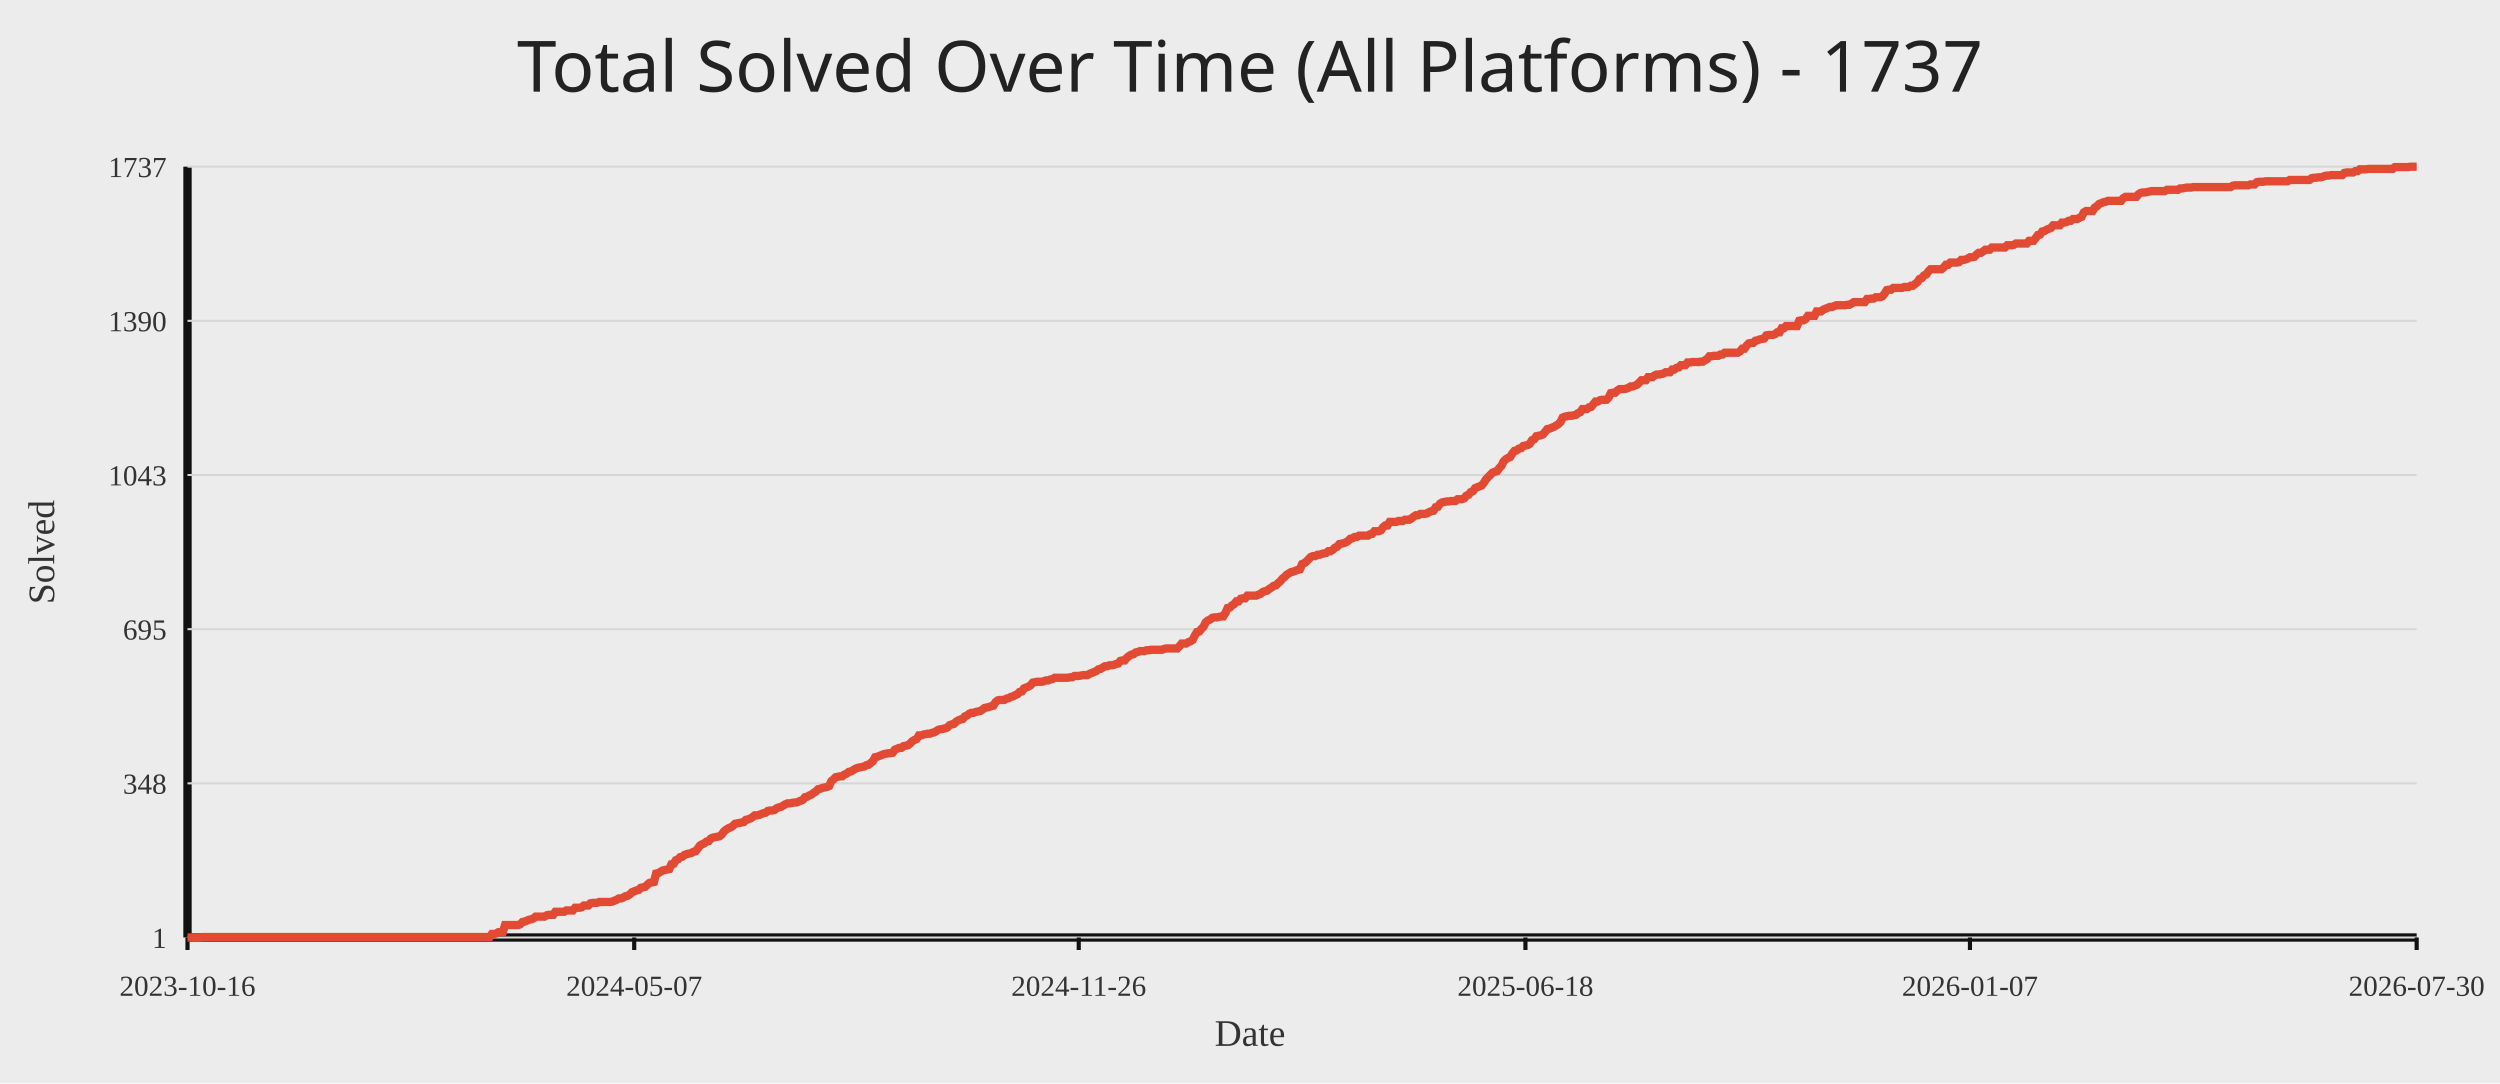
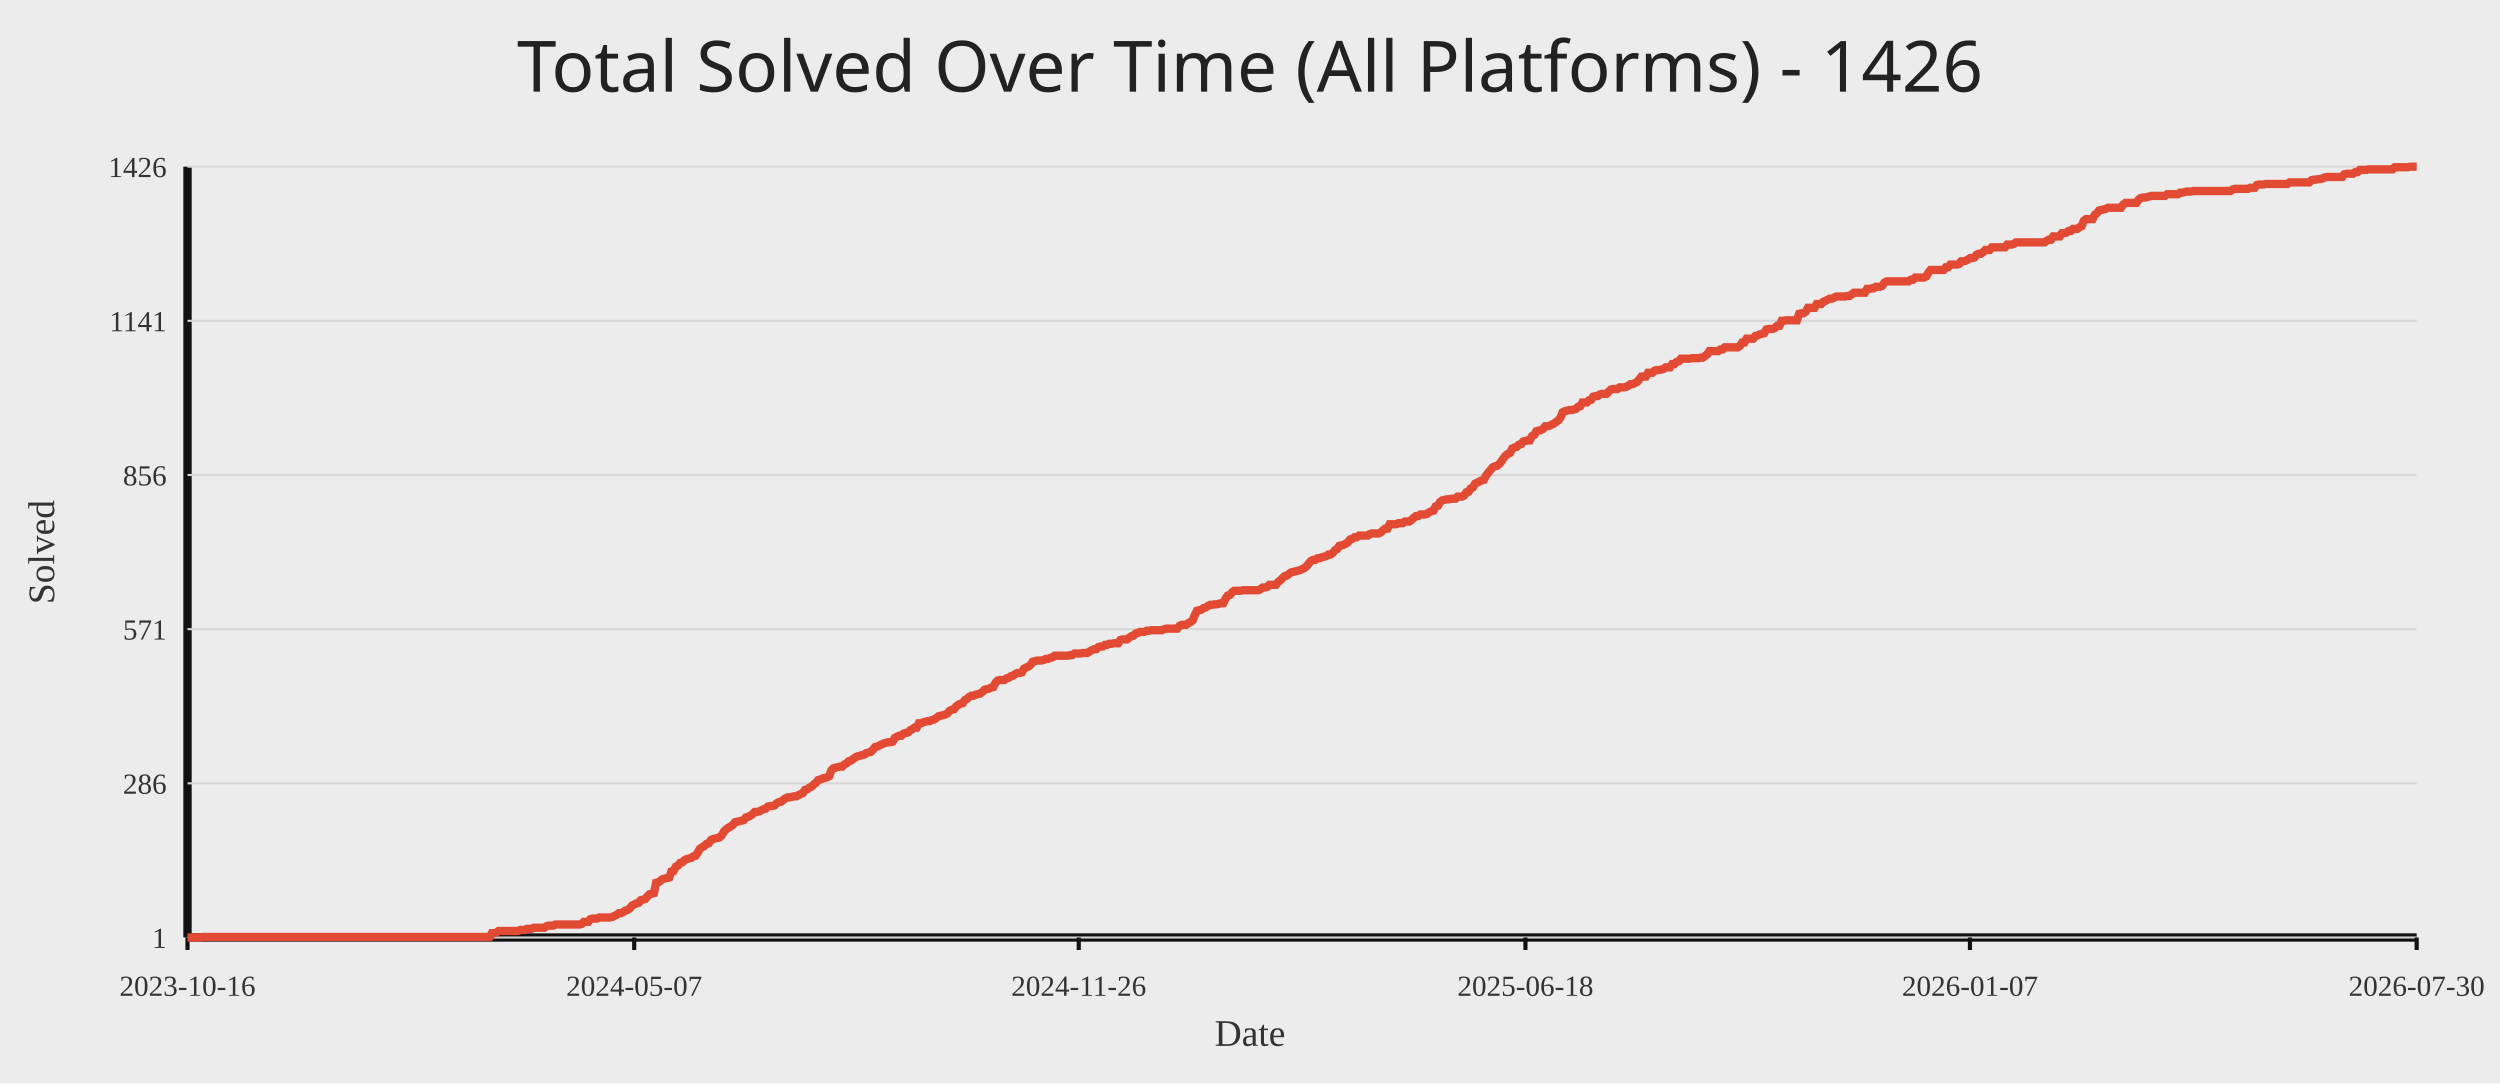
<svg xmlns="http://www.w3.org/2000/svg" width="1200" height="520">
  <rect width="100%" height="100%" fill="#ececec" />
-   <text x="50%" y="44" text-anchor="middle" fill="#222" font-size="34" font-family="Comic Sans MS, Segoe UI">Total Solved Over Time (All Platforms) - 1737</text>
+   <text x="50%" y="44" text-anchor="middle" fill="#222" font-size="34" font-family="Comic Sans MS, Segoe UI">Total Solved Over Time (All Platforms) - 1426</text>
  <line x1="90" y1="450" x2="1160" y2="450" stroke="#111" stroke-width="4" />
  <line x1="90" y1="80" x2="90" y2="450" stroke="#111" stroke-width="4" />
  <line x1="90" y1="450.00" x2="1160" y2="450.00" stroke="#d7d7d7" stroke-width="1" />
  <text x="80" y="455.00" text-anchor="end" fill="#333" font-size="14">1</text>
  <line x1="90" y1="376.00" x2="1160" y2="376.00" stroke="#d7d7d7" stroke-width="1" />
-   <text x="80" y="381.00" text-anchor="end" fill="#333" font-size="14">348</text>
+   <text x="80" y="381.00" text-anchor="end" fill="#333" font-size="14">286</text>
  <line x1="90" y1="302.00" x2="1160" y2="302.00" stroke="#d7d7d7" stroke-width="1" />
-   <text x="80" y="307.00" text-anchor="end" fill="#333" font-size="14">695</text>
+   <text x="80" y="307.00" text-anchor="end" fill="#333" font-size="14">571</text>
  <line x1="90" y1="228.00" x2="1160" y2="228.00" stroke="#d7d7d7" stroke-width="1" />
-   <text x="80" y="233.00" text-anchor="end" fill="#333" font-size="14">1043</text>
+   <text x="80" y="233.00" text-anchor="end" fill="#333" font-size="14">856</text>
  <line x1="90" y1="154.00" x2="1160" y2="154.00" stroke="#d7d7d7" stroke-width="1" />
-   <text x="80" y="159.00" text-anchor="end" fill="#333" font-size="14">1390</text>
+   <text x="80" y="159.00" text-anchor="end" fill="#333" font-size="14">1141</text>
  <line x1="90" y1="80.00" x2="1160" y2="80.00" stroke="#d7d7d7" stroke-width="1" />
-   <text x="80" y="85.00" text-anchor="end" fill="#333" font-size="14">1737</text>
+   <text x="80" y="85.00" text-anchor="end" fill="#333" font-size="14">1426</text>
  <line x1="90.00" y1="450" x2="90.00" y2="456" stroke="#111" stroke-width="2" />
  <text x="90.00" y="478" text-anchor="middle" fill="#333" font-size="14">2023-10-16</text>
  <line x1="304.42" y1="450" x2="304.42" y2="456" stroke="#111" stroke-width="2" />
  <text x="304.42" y="478" text-anchor="middle" fill="#333" font-size="14">2024-05-07</text>
  <line x1="517.79" y1="450" x2="517.79" y2="456" stroke="#111" stroke-width="2" />
  <text x="517.79" y="478" text-anchor="middle" fill="#333" font-size="14">2024-11-26</text>
  <line x1="732.21" y1="450" x2="732.21" y2="456" stroke="#111" stroke-width="2" />
  <text x="732.21" y="478" text-anchor="middle" fill="#333" font-size="14">2025-06-18</text>
  <line x1="945.58" y1="450" x2="945.58" y2="456" stroke="#111" stroke-width="2" />
  <text x="945.58" y="478" text-anchor="middle" fill="#333" font-size="14">2026-01-07</text>
  <line x1="1160.00" y1="450" x2="1160.00" y2="456" stroke="#111" stroke-width="2" />
  <text x="1160.00" y="478" text-anchor="middle" fill="#333" font-size="14">2026-07-30</text>
-   <polyline fill="none" stroke="#e24a33" stroke-width="4" points="90.00,450.00 91.05,450.00 92.10,450.00 93.15,450.00 94.20,450.00 95.26,450.00 96.31,450.00 97.36,449.79 98.41,449.79 99.46,449.79 100.51,449.79 101.56,449.79 102.61,449.79 103.66,449.79 104.72,449.79 105.77,449.79 106.82,449.79 107.87,449.79 108.92,449.79 109.97,449.79 111.02,449.79 112.07,449.79 113.12,449.79 114.17,449.79 115.23,449.79 116.28,449.79 117.33,449.79 118.38,449.79 119.43,449.79 120.48,449.79 121.53,449.79 122.58,449.79 123.63,449.79 124.69,449.79 125.74,449.79 126.79,449.79 127.84,449.79 128.89,449.79 129.94,449.79 130.99,449.79 132.04,449.79 133.09,449.79 134.15,449.79 135.20,449.79 136.25,449.79 137.30,449.79 138.35,449.79 139.40,449.79 140.45,449.79 141.50,449.79 142.55,449.79 143.61,449.79 144.66,449.79 145.71,449.79 146.76,449.79 147.81,449.79 148.86,449.79 149.91,449.79 150.96,449.79 152.01,449.79 153.06,449.79 154.12,449.79 155.17,449.79 156.22,449.79 157.27,449.79 158.32,449.79 159.37,449.79 160.42,449.79 161.47,449.79 162.52,449.79 163.58,449.79 164.63,449.79 165.68,449.79 166.73,449.79 167.78,449.79 168.83,449.79 169.88,449.79 170.93,449.79 171.98,449.79 173.04,449.79 174.09,449.79 175.14,449.79 176.19,449.79 177.24,449.79 178.29,449.79 179.34,449.79 180.39,449.79 181.44,449.79 182.50,449.79 183.55,449.79 184.60,449.79 185.65,449.79 186.70,449.79 187.75,449.79 188.80,449.79 189.85,449.79 190.90,449.79 191.95,449.79 193.01,449.79 194.06,449.79 195.11,449.79 196.16,449.79 197.21,449.79 198.26,449.79 199.31,449.79 200.36,449.79 201.41,449.79 202.47,449.79 203.52,449.79 204.57,449.79 205.62,449.79 206.67,449.79 207.72,449.79 208.77,449.79 209.82,449.79 210.87,449.79 211.93,449.79 212.98,449.79 214.03,449.79 215.08,449.79 216.13,449.79 217.18,449.79 218.23,449.79 219.28,449.79 220.33,449.79 221.39,449.79 222.44,449.79 223.49,449.79 224.54,449.79 225.59,449.79 226.64,449.79 227.69,449.79 228.74,449.79 229.79,449.79 230.84,449.79 231.90,449.79 232.95,449.79 234.00,449.79 235.05,449.79 236.10,448.29 237.15,448.29 238.20,448.08 239.25,447.44 240.30,447.44 241.36,447.44 242.41,444.03 243.46,444.03 244.51,444.03 245.56,444.03 246.61,444.03 247.66,444.03 248.71,444.03 249.76,443.61 250.82,442.54 251.87,442.33 252.92,441.90 253.97,441.47 255.02,441.26 256.07,440.84 257.12,439.98 258.17,439.98 259.22,439.98 260.28,439.98 261.33,439.98 262.38,439.34 263.43,439.13 264.48,439.13 265.53,439.13 266.58,437.64 267.63,437.64 268.68,437.64 269.73,437.64 270.79,437.64 271.84,437.00 272.89,437.00 273.94,437.00 274.99,437.00 276.04,435.72 277.09,435.72 278.14,435.72 279.19,435.51 280.25,434.65 281.30,434.65 282.35,434.65 283.40,433.59 284.45,433.38 285.50,433.38 286.55,433.38 287.60,432.95 288.65,432.95 289.71,432.95 290.76,432.95 291.81,432.95 292.86,432.95 293.91,432.74 294.96,432.31 296.01,431.88 297.06,431.24 298.11,431.24 299.17,430.82 300.22,430.18 301.27,429.97 302.32,429.33 303.37,428.26 304.42,427.83 305.47,427.41 306.52,427.19 307.57,426.13 308.62,425.92 309.68,425.70 310.73,424.64 311.78,423.78 312.83,423.57 313.88,423.36 314.93,419.31 315.98,419.10 317.03,418.46 318.08,417.82 319.14,417.60 320.19,417.39 321.24,417.18 322.29,414.83 323.34,414.62 324.39,412.91 325.44,412.49 326.49,411.42 327.54,411.21 328.60,410.36 329.65,409.93 330.70,409.72 331.75,409.50 332.80,408.87 333.85,408.65 334.90,407.37 335.95,405.88 337.00,405.24 338.06,404.82 339.11,403.96 340.16,403.75 341.21,402.47 342.26,402.04 343.31,401.83 344.36,401.62 345.41,401.41 346.46,400.55 347.51,399.06 348.57,398.21 349.62,397.57 350.67,397.14 351.72,396.50 352.77,395.44 353.82,395.22 354.87,395.01 355.92,394.80 356.97,394.59 358.03,393.52 359.08,393.31 360.13,392.88 361.18,392.24 362.23,391.39 363.28,391.39 364.33,391.18 365.38,390.75 366.43,390.32 367.49,390.11 368.54,389.26 369.59,389.04 370.64,389.04 371.69,388.83 372.74,387.98 373.79,387.55 374.84,387.34 375.89,386.70 376.94,386.06 378.00,385.63 379.05,385.63 380.10,385.42 381.15,385.21 382.20,385.21 383.25,384.78 384.30,384.35 385.35,383.93 386.40,382.65 387.46,382.44 388.51,381.80 389.56,381.37 390.61,380.52 391.66,379.88 392.71,378.81 393.76,378.60 394.81,378.17 395.86,377.96 396.92,377.75 397.97,377.32 399.02,374.98 400.07,374.12 401.12,373.06 402.17,372.85 403.22,372.63 404.27,372.63 405.32,371.78 406.38,371.35 407.43,370.50 408.48,370.29 409.53,369.65 410.58,369.01 411.63,368.58 412.68,368.37 413.73,368.16 414.78,367.94 415.83,367.30 416.89,367.09 417.94,366.24 418.99,365.39 420.04,363.47 421.09,363.25 422.14,362.83 423.19,362.40 424.24,361.98 425.29,361.76 426.35,361.55 427.40,361.55 428.45,361.34 429.50,359.84 430.55,359.42 431.60,358.99 432.65,358.99 433.70,358.14 434.75,357.93 435.81,357.71 436.86,356.86 437.91,355.79 438.96,355.16 440.01,354.73 441.06,353.02 442.11,353.02 443.16,352.60 444.21,352.38 445.27,352.17 446.32,352.17 447.37,351.75 448.42,351.53 449.47,350.89 450.52,350.25 451.57,350.04 452.62,349.83 453.67,349.61 454.72,349.19 455.78,348.12 456.83,347.70 457.88,347.48 458.93,346.42 459.98,345.78 461.03,345.35 462.08,345.14 463.13,343.86 464.18,343.43 465.24,342.58 466.29,342.15 467.34,342.15 468.39,341.73 469.44,341.51 470.49,341.30 471.54,340.66 472.59,339.81 473.64,339.60 474.70,339.38 475.75,338.96 476.80,338.74 477.85,337.04 478.90,336.19 479.95,335.97 481.00,335.97 482.05,335.97 483.10,335.33 484.16,335.12 485.21,334.48 486.26,334.27 487.31,333.63 488.36,333.20 489.41,332.14 490.46,331.92 491.51,330.43 492.56,330.01 493.61,329.58 494.67,328.94 495.72,327.66 496.77,327.45 497.82,327.24 498.87,327.24 499.92,327.24 500.97,327.02 502.02,326.60 503.07,326.60 504.13,326.17 505.18,325.96 506.23,325.32 507.28,325.32 508.33,325.32 509.38,325.32 510.43,325.32 511.48,325.32 512.53,325.32 513.59,325.10 514.64,325.10 515.69,324.46 516.74,324.46 517.79,324.46 518.84,324.25 519.89,324.04 520.94,324.04 521.99,324.04 523.05,323.40 524.10,322.97 525.15,322.55 526.20,322.12 527.25,321.27 528.30,321.05 529.35,320.41 530.40,319.78 531.45,319.78 532.50,319.35 533.56,319.35 534.61,319.14 535.66,318.71 536.71,318.50 537.76,317.22 538.81,317.00 539.86,317.00 540.91,315.73 541.96,314.87 543.02,314.23 544.07,314.02 545.12,313.17 546.17,312.96 547.22,312.53 548.27,312.53 549.32,312.53 550.37,312.10 551.42,312.10 552.48,311.89 553.53,311.89 554.58,311.89 555.63,311.89 556.68,311.89 557.73,311.89 558.78,311.46 559.83,311.25 560.88,311.25 561.94,311.25 562.99,311.25 564.04,311.25 565.09,311.25 566.14,310.18 567.19,308.91 568.24,308.91 569.29,308.91 570.34,308.27 571.39,307.84 572.45,307.20 573.50,305.07 574.55,303.36 575.60,303.15 576.65,301.87 577.70,300.81 578.75,298.68 579.80,297.82 580.85,297.40 581.91,296.54 582.96,296.33 584.01,296.33 585.06,296.12 586.11,295.90 587.16,295.90 588.21,294.20 589.26,291.85 590.31,291.64 591.37,290.58 592.42,289.94 593.47,288.66 594.52,288.66 595.57,287.38 596.62,287.17 597.67,287.17 598.72,285.89 599.77,285.89 600.83,285.89 601.88,285.89 602.93,285.89 603.98,285.46 605.03,285.03 606.08,284.18 607.13,283.76 608.18,283.54 609.23,282.69 610.28,282.05 611.34,281.20 612.39,280.99 613.44,279.92 614.49,279.07 615.54,277.79 616.59,276.94 617.64,275.87 618.69,275.23 619.74,274.59 620.80,274.38 621.85,273.95 622.90,273.53 623.95,273.31 625.00,270.75 626.05,270.33 627.10,269.48 628.15,268.41 629.20,267.34 630.26,266.92 631.31,266.92 632.36,266.28 633.41,266.28 634.46,265.85 635.51,265.64 636.56,265.43 637.61,264.57 638.66,264.57 639.72,263.93 640.77,262.87 641.82,262.44 642.87,261.16 643.92,260.95 644.97,260.74 646.02,260.31 647.07,259.67 648.12,258.61 649.17,258.39 650.23,257.75 651.28,257.75 652.33,257.11 653.38,257.11 654.43,257.11 655.48,257.11 656.53,257.11 657.58,256.47 658.63,256.26 659.69,254.98 660.74,254.98 661.79,254.98 662.84,254.56 663.89,253.06 664.94,252.21 665.99,252.21 667.04,250.51 668.09,250.51 669.15,250.51 670.20,250.51 671.25,250.08 672.30,250.08 673.35,250.08 674.40,249.44 675.45,249.44 676.50,249.44 677.55,248.80 678.61,247.95 679.66,247.31 680.71,247.31 681.76,246.67 682.81,246.67 683.86,246.67 684.91,246.46 685.96,245.82 687.01,245.39 688.06,245.18 689.12,243.47 690.17,243.26 691.22,241.77 692.27,241.13 693.32,240.92 694.37,240.70 695.42,240.70 696.47,240.49 697.52,240.49 698.58,240.49 699.63,239.64 700.68,239.64 701.73,239.64 702.78,239.21 703.83,237.93 704.88,237.51 705.93,236.23 706.98,235.80 708.04,234.31 709.09,233.88 710.14,233.46 711.19,233.03 712.24,231.75 713.29,230.05 714.34,228.98 715.39,227.91 716.44,226.85 717.50,226.42 718.55,226.21 719.60,224.72 720.65,223.65 721.70,221.52 722.75,220.46 723.80,219.82 724.85,219.39 725.90,217.68 726.95,216.41 728.01,216.19 729.06,215.34 730.11,215.13 731.16,214.06 732.21,213.85 733.26,213.63 734.31,213.00 735.36,211.29 736.41,210.86 737.47,209.37 738.52,209.16 739.57,208.95 740.62,208.52 741.67,207.24 742.72,205.96 743.77,205.75 744.82,205.32 745.87,204.90 746.93,204.26 747.98,203.62 749.03,202.55 750.08,200.42 751.13,199.99 752.18,199.78 753.23,199.57 754.28,199.57 755.33,199.35 756.39,199.14 757.44,198.29 758.49,197.86 759.54,196.37 760.59,196.37 761.64,196.37 762.69,195.52 763.74,195.31 764.79,194.03 765.84,192.75 766.90,192.75 767.95,192.11 769.00,191.90 770.05,191.90 771.10,191.90 772.15,190.83 773.20,188.70 774.25,188.49 775.30,188.49 776.36,187.42 777.41,186.78 778.46,186.78 779.51,186.78 780.56,186.57 781.61,186.14 782.66,185.50 783.71,185.50 784.76,185.07 785.82,184.65 786.87,183.58 787.92,182.52 788.97,182.52 790.02,182.52 791.07,181.03 792.12,181.03 793.17,181.03 794.22,180.17 795.28,179.75 796.33,179.75 797.38,179.53 798.43,179.32 799.48,178.68 800.53,178.68 801.58,178.68 802.63,177.40 803.68,177.40 804.73,176.55 805.79,176.34 806.84,175.27 807.89,175.27 808.94,175.27 809.99,173.99 811.04,173.99 812.09,173.78 813.14,173.78 814.19,173.78 815.25,173.78 816.30,173.57 817.35,173.57 818.40,172.93 819.45,172.29 820.50,171.01 821.55,171.01 822.60,170.79 823.65,170.79 824.71,170.79 825.76,170.16 826.81,170.16 827.86,169.30 828.91,169.30 829.96,169.30 831.01,169.30 832.06,169.30 833.11,169.30 834.17,169.30 835.22,168.66 836.27,167.38 837.32,167.38 838.37,165.89 839.42,164.83 840.47,164.61 841.52,164.61 842.57,163.55 843.62,163.34 844.68,162.91 845.73,162.70 846.78,162.48 847.83,160.99 848.88,160.78 849.93,160.78 850.98,160.78 852.03,160.35 853.08,159.50 854.14,159.50 855.19,157.58 856.24,157.58 857.29,156.51 858.34,156.51 859.39,156.51 860.44,156.51 861.49,156.51 862.54,156.51 863.60,153.96 864.65,153.74 865.70,153.74 866.75,153.10 867.80,151.61 868.85,151.61 869.90,151.61 870.95,151.61 872.00,149.48 873.06,149.48 874.11,149.48 875.16,148.63 876.21,148.20 877.26,147.78 878.31,147.35 879.36,147.35 880.41,146.92 881.46,146.50 882.51,146.50 883.57,146.50 884.62,146.50 885.67,146.50 886.72,146.28 887.77,146.28 888.82,145.65 889.87,145.01 890.92,145.01 891.97,145.01 893.03,145.01 894.08,145.01 895.13,145.01 896.18,143.51 897.23,143.51 898.28,143.30 899.33,143.30 900.38,142.66 901.43,142.66 902.49,142.66 903.54,142.24 904.59,140.96 905.64,139.25 906.69,139.04 907.74,139.04 908.79,138.19 909.84,138.19 910.89,138.19 911.94,138.19 913.00,138.19 914.05,137.76 915.10,137.76 916.15,137.76 917.20,137.12 918.25,137.12 919.30,136.27 920.35,135.41 921.40,133.92 922.46,133.50 923.51,132.22 924.56,131.79 925.61,130.30 926.66,129.23 927.71,129.23 928.76,129.23 929.81,129.23 930.86,129.23 931.92,129.23 932.97,128.38 934.02,127.10 935.07,127.10 936.12,126.04 937.17,126.04 938.22,126.04 939.27,126.04 940.32,125.82 941.38,124.76 942.43,124.76 943.48,124.54 944.53,124.12 945.58,123.48 946.63,123.48 947.68,123.27 948.73,122.20 949.78,121.35 950.83,121.35 951.89,120.71 952.94,119.86 953.99,119.86 955.04,119.86 956.09,118.79 957.14,118.79 958.19,118.79 959.24,118.79 960.29,118.79 961.35,118.79 962.40,118.79 963.45,117.72 964.50,117.72 965.55,117.72 966.60,117.51 967.65,116.87 968.70,116.87 969.75,116.87 970.81,116.87 971.86,116.87 972.91,116.87 973.96,115.59 975.01,115.59 976.06,115.59 977.11,114.31 978.16,112.82 979.21,112.61 980.27,111.12 981.32,110.90 982.37,110.26 983.42,109.84 984.47,109.41 985.52,108.13 986.57,108.13 987.62,108.13 988.67,108.13 989.72,106.85 990.78,106.85 991.83,106.64 992.88,106.00 993.93,106.00 994.98,105.15 996.03,105.15 997.08,105.15 998.13,104.51 999.18,104.08 1000.24,101.95 1001.29,101.31 1002.34,101.31 1003.39,101.31 1004.44,101.31 1005.49,99.61 1006.54,98.97 1007.59,97.90 1008.64,97.48 1009.70,97.05 1010.75,96.84 1011.80,96.41 1012.85,96.41 1013.90,96.41 1014.95,96.41 1016.00,96.41 1017.05,96.41 1018.10,96.41 1019.16,95.13 1020.21,94.49 1021.26,94.49 1022.31,94.49 1023.36,94.49 1024.41,94.49 1025.46,94.49 1026.51,93.21 1027.56,92.57 1028.61,92.36 1029.67,92.36 1030.72,92.15 1031.77,91.94 1032.82,91.72 1033.87,91.72 1034.92,91.72 1035.97,91.72 1037.02,91.72 1038.07,91.72 1039.13,91.72 1040.18,91.08 1041.23,91.08 1042.28,91.08 1043.33,91.08 1044.38,91.08 1045.43,91.08 1046.48,90.44 1047.53,90.44 1048.59,90.23 1049.64,90.02 1050.69,90.02 1051.74,90.02 1052.79,89.80 1053.84,89.80 1054.89,89.80 1055.94,89.80 1056.99,89.80 1058.05,89.80 1059.10,89.80 1060.15,89.80 1061.20,89.80 1062.25,89.80 1063.30,89.80 1064.35,89.80 1065.40,89.80 1066.45,89.80 1067.50,89.80 1068.56,89.80 1069.61,89.80 1070.66,89.80 1071.71,89.16 1072.76,88.95 1073.81,88.95 1074.86,88.95 1075.91,88.95 1076.96,88.95 1078.02,88.95 1079.07,88.95 1080.12,88.53 1081.17,88.53 1082.22,88.53 1083.27,87.46 1084.32,87.25 1085.37,87.25 1086.42,87.25 1087.48,87.03 1088.53,87.03 1089.58,87.03 1090.63,87.03 1091.68,87.03 1092.73,87.03 1093.78,87.03 1094.83,87.03 1095.88,87.03 1096.94,87.03 1097.99,87.03 1099.04,86.39 1100.09,86.39 1101.14,86.39 1102.19,86.39 1103.24,86.39 1104.29,86.39 1105.34,86.39 1106.39,86.39 1107.45,86.39 1108.50,86.39 1109.55,85.54 1110.60,85.33 1111.65,85.33 1112.70,85.12 1113.75,85.12 1114.80,84.90 1115.85,84.48 1116.91,84.26 1117.96,84.26 1119.01,84.05 1120.06,84.05 1121.11,84.05 1122.16,84.05 1123.21,84.05 1124.26,84.05 1125.31,82.98 1126.37,82.77 1127.42,82.77 1128.47,82.77 1129.52,82.77 1130.57,82.13 1131.62,82.13 1132.67,81.28 1133.72,81.28 1134.77,81.28 1135.83,81.28 1136.88,81.07 1137.93,81.07 1138.98,81.07 1140.03,81.07 1141.08,81.07 1142.13,81.07 1143.18,81.07 1144.23,81.07 1145.28,81.07 1146.34,81.07 1147.39,81.07 1148.44,81.07 1149.49,80.21 1150.54,80.21 1151.59,80.21 1152.64,80.21 1153.69,80.21 1154.74,80.21 1155.80,80.21 1156.85,80.00 1157.90,80.00 1158.95,80.00 1160.00,80.00" />
+   <polyline fill="none" stroke="#e24a33" stroke-width="4" points="90.00,450.00 91.05,450.00 92.10,450.00 93.15,450.00 94.20,450.00 95.26,450.00 96.31,450.00 97.36,449.74 98.41,449.74 99.46,449.74 100.51,449.74 101.56,449.74 102.61,449.74 103.66,449.74 104.72,449.74 105.77,449.74 106.82,449.74 107.87,449.74 108.92,449.74 109.97,449.74 111.02,449.74 112.07,449.74 113.12,449.74 114.17,449.74 115.23,449.74 116.28,449.74 117.33,449.74 118.38,449.74 119.43,449.74 120.48,449.74 121.53,449.74 122.58,449.74 123.63,449.74 124.69,449.74 125.74,449.74 126.79,449.74 127.84,449.74 128.89,449.74 129.94,449.74 130.99,449.74 132.04,449.74 133.09,449.74 134.15,449.74 135.20,449.74 136.25,449.74 137.30,449.74 138.35,449.74 139.40,449.74 140.45,449.74 141.50,449.74 142.55,449.74 143.61,449.74 144.66,449.74 145.71,449.74 146.76,449.74 147.81,449.74 148.86,449.74 149.91,449.74 150.96,449.74 152.01,449.74 153.06,449.74 154.12,449.74 155.17,449.74 156.22,449.74 157.27,449.74 158.32,449.74 159.37,449.74 160.42,449.74 161.47,449.74 162.52,449.74 163.58,449.74 164.63,449.74 165.68,449.74 166.73,449.74 167.78,449.74 168.83,449.74 169.88,449.74 170.93,449.74 171.98,449.74 173.04,449.74 174.09,449.74 175.14,449.74 176.19,449.74 177.24,449.74 178.29,449.74 179.34,449.74 180.39,449.74 181.44,449.74 182.50,449.74 183.55,449.74 184.60,449.74 185.65,449.74 186.70,449.74 187.75,449.74 188.80,449.74 189.85,449.74 190.90,449.74 191.95,449.74 193.01,449.74 194.06,449.74 195.11,449.74 196.16,449.74 197.21,449.74 198.26,449.74 199.31,449.74 200.36,449.74 201.41,449.74 202.47,449.74 203.52,449.74 204.57,449.74 205.62,449.74 206.67,449.74 207.72,449.74 208.77,449.74 209.82,449.74 210.87,449.74 211.93,449.74 212.98,449.74 214.03,449.74 215.08,449.74 216.13,449.74 217.18,449.74 218.23,449.74 219.28,449.74 220.33,449.74 221.39,449.74 222.44,449.74 223.49,449.74 224.54,449.74 225.59,449.74 226.64,449.74 227.69,449.74 228.74,449.74 229.79,449.74 230.84,449.74 231.90,449.74 232.95,449.74 234.00,449.74 235.05,449.74 236.10,447.92 237.15,447.92 238.20,447.66 239.25,446.88 240.30,446.88 241.36,446.88 242.41,446.88 243.46,446.88 244.51,446.88 245.56,446.88 246.61,446.88 247.66,446.88 248.71,446.88 249.76,446.36 250.82,446.36 251.87,446.36 252.92,445.85 253.97,445.85 255.02,445.85 256.07,445.33 257.12,445.33 258.17,445.33 259.22,445.33 260.28,445.33 261.33,445.33 262.38,444.55 263.43,444.29 264.48,444.29 265.53,444.29 266.58,443.77 267.63,443.77 268.68,443.77 269.73,443.77 270.79,443.77 271.84,443.77 272.89,443.77 273.94,443.77 274.99,443.77 276.04,443.77 277.09,443.77 278.14,443.77 279.19,443.51 280.25,442.47 281.30,442.47 282.35,442.47 283.40,441.17 284.45,440.91 285.50,440.91 286.55,440.91 287.60,440.39 288.65,440.39 289.71,440.39 290.76,440.39 291.81,440.39 292.86,440.39 293.91,440.13 294.96,439.61 296.01,439.09 297.06,438.32 298.11,438.32 299.17,437.80 300.22,437.02 301.27,436.76 302.32,435.98 303.37,434.68 304.42,434.16 305.47,433.64 306.52,433.38 307.57,432.08 308.62,431.82 309.68,431.56 310.73,430.27 311.78,429.23 312.83,428.97 313.88,428.71 314.93,423.78 315.98,423.52 317.03,422.74 318.08,421.96 319.14,421.70 320.19,421.44 321.24,421.18 322.29,418.32 323.34,418.06 324.39,415.99 325.44,415.47 326.49,414.17 327.54,413.91 328.60,412.87 329.65,412.35 330.70,412.09 331.75,411.83 332.80,411.05 333.85,410.79 334.90,409.24 335.95,407.42 337.00,406.64 338.06,406.12 339.11,405.08 340.16,404.82 341.21,403.26 342.26,402.74 343.31,402.48 344.36,402.22 345.41,401.96 346.46,400.93 347.51,399.11 348.57,398.07 349.62,397.29 350.67,396.77 351.72,395.99 352.77,394.69 353.82,394.44 354.87,394.18 355.92,393.92 356.97,393.66 358.03,392.36 359.08,392.10 360.13,391.58 361.18,390.80 362.23,389.76 363.28,389.76 364.33,389.50 365.38,388.98 366.43,388.46 367.49,388.20 368.54,387.16 369.59,386.91 370.64,386.91 371.69,386.65 372.74,385.61 373.79,385.09 374.84,384.83 375.89,384.05 376.94,383.27 378.00,382.75 379.05,382.75 380.10,382.49 381.15,382.23 382.20,382.23 383.25,381.71 384.30,381.19 385.35,380.67 386.40,379.12 387.46,378.86 388.51,378.08 389.56,377.56 390.61,376.52 391.66,375.74 392.71,374.44 393.76,374.18 394.81,373.66 395.86,373.40 396.92,373.14 397.97,372.62 399.02,369.77 400.07,368.73 401.12,368.47 402.17,368.21 403.22,367.95 404.27,367.95 405.32,366.91 406.38,366.39 407.43,365.35 408.48,365.09 409.53,364.32 410.58,363.54 411.63,363.02 412.68,362.76 413.73,362.50 414.78,362.24 415.83,361.46 416.89,361.20 417.94,360.94 418.99,359.90 420.04,358.60 421.09,358.34 422.14,357.82 423.19,357.31 424.24,356.79 425.29,356.53 426.35,356.27 427.40,356.27 428.45,356.01 429.50,354.19 430.55,353.67 431.60,353.15 432.65,353.15 433.70,352.11 434.75,351.85 435.81,351.59 436.86,350.55 437.91,350.04 438.96,349.26 440.01,349.26 441.06,347.18 442.11,347.18 443.16,346.66 444.21,346.40 445.27,346.14 446.32,346.14 447.37,345.62 448.42,345.36 449.47,344.58 450.52,343.80 451.57,343.54 452.62,343.28 453.67,343.02 454.72,342.51 455.78,341.21 456.83,340.69 457.88,340.43 458.93,339.13 459.98,338.35 461.03,337.83 462.08,337.57 463.13,336.01 464.18,335.49 465.24,334.46 466.29,333.94 467.34,333.94 468.39,333.42 469.44,333.16 470.49,332.90 471.54,332.12 472.59,331.08 473.64,330.82 474.70,330.56 475.75,330.04 476.80,329.78 477.85,327.71 478.90,326.67 479.95,326.41 481.00,326.41 482.05,326.41 483.10,325.63 484.16,325.37 485.21,324.59 486.26,324.33 487.31,323.55 488.36,323.03 489.41,323.03 490.46,322.77 491.51,320.95 492.56,320.44 493.61,319.92 494.67,319.14 495.72,317.58 496.77,317.32 497.82,317.06 498.87,317.06 499.92,317.06 500.97,316.80 502.02,316.28 503.07,316.28 504.13,315.76 505.18,315.50 506.23,314.72 507.28,314.72 508.33,314.72 509.38,314.72 510.43,314.72 511.48,314.72 512.53,314.72 513.59,314.46 514.64,314.46 515.69,313.68 516.74,313.68 517.79,313.68 518.84,313.68 519.89,313.42 520.94,313.42 521.99,313.42 523.05,312.65 524.10,312.13 525.15,311.61 526.20,311.61 527.25,310.57 528.30,310.31 529.35,310.31 530.40,309.53 531.45,309.53 532.50,309.01 533.56,309.01 534.61,308.75 535.66,308.75 536.71,308.75 537.76,307.19 538.81,306.93 539.86,306.93 540.91,306.93 541.96,306.15 543.02,305.38 544.07,305.12 545.12,304.08 546.17,303.82 547.22,303.30 548.27,303.30 549.32,303.30 550.37,302.78 551.42,302.78 552.48,302.52 553.53,302.52 554.58,302.52 555.63,302.52 556.68,302.52 557.73,302.52 558.78,302.00 559.83,301.74 560.88,301.74 561.94,301.74 562.99,301.74 564.04,301.74 565.09,301.74 566.14,300.44 567.19,299.92 568.24,299.92 569.29,299.92 570.34,299.14 571.39,298.62 572.45,297.85 573.50,295.25 574.55,293.17 575.60,292.91 576.65,292.65 577.70,291.87 578.75,291.61 579.80,290.84 580.85,290.32 581.91,290.32 582.96,290.06 584.01,290.06 585.06,289.80 586.11,289.54 587.16,289.54 588.21,287.46 589.26,285.90 590.31,285.64 591.37,284.34 592.42,283.56 593.47,283.56 594.52,283.56 595.57,283.56 596.62,283.31 597.67,283.31 598.72,283.31 599.77,283.31 600.83,283.31 601.88,283.31 602.93,283.31 603.98,283.31 605.03,282.79 606.08,282.01 607.13,282.01 608.18,281.75 609.23,280.71 610.28,280.71 611.34,280.71 612.39,280.71 613.44,279.41 614.49,278.63 615.54,277.59 616.59,276.55 617.64,276.29 618.69,275.52 619.74,274.74 620.80,274.48 621.85,274.22 622.90,273.96 623.95,273.70 625.00,273.18 626.05,272.66 627.10,271.88 628.15,270.58 629.20,269.28 630.26,268.76 631.31,268.76 632.36,267.99 633.41,267.99 634.46,267.47 635.51,267.21 636.56,266.95 637.61,266.17 638.66,266.17 639.72,265.39 640.77,264.09 641.82,263.57 642.87,262.01 643.92,261.75 644.97,261.49 646.02,260.98 647.07,260.20 648.12,258.90 649.17,258.64 650.23,257.86 651.28,257.86 652.33,257.08 653.38,257.08 654.43,257.08 655.48,257.08 656.53,257.08 657.58,256.30 658.63,256.04 659.69,256.04 660.74,256.04 661.79,256.04 662.84,255.52 663.89,254.48 664.94,253.71 665.99,253.71 667.04,251.63 668.09,251.63 669.15,251.63 670.20,251.63 671.25,251.11 672.30,251.11 673.35,251.11 674.40,250.33 675.45,250.33 676.50,250.33 677.55,249.55 678.61,248.51 679.66,247.73 680.71,247.73 681.76,246.95 682.81,246.95 683.86,246.95 684.91,246.69 685.96,245.92 687.01,245.40 688.06,245.14 689.12,243.06 690.17,242.80 691.22,240.98 692.27,240.20 693.32,239.94 694.37,239.68 695.42,239.68 696.47,239.42 697.52,239.42 698.58,239.42 699.63,238.39 700.68,238.39 701.73,238.39 702.78,237.87 703.83,236.31 704.88,236.05 705.93,234.49 706.98,233.97 708.04,232.15 709.09,231.64 710.14,231.12 711.19,230.60 712.24,230.34 713.29,228.26 714.34,226.96 715.39,225.66 716.44,224.36 717.50,223.85 718.55,223.59 719.60,222.81 720.65,221.51 721.70,219.95 722.75,218.65 723.80,217.87 724.85,217.35 725.90,215.28 726.95,214.76 728.01,214.50 729.06,213.46 730.11,213.20 731.16,211.90 732.21,211.64 733.26,211.38 734.31,211.38 735.36,209.31 736.41,208.79 737.47,206.97 738.52,206.71 739.57,206.45 740.62,205.93 741.67,204.63 742.72,204.63 743.77,204.37 744.82,203.85 745.87,203.33 746.93,202.55 747.98,201.78 749.03,200.48 750.08,197.88 751.13,197.36 752.18,197.10 753.23,196.84 754.28,196.84 755.33,196.58 756.39,196.32 757.44,195.28 758.49,195.02 759.54,193.21 760.59,193.21 761.64,193.21 762.69,192.17 763.74,191.91 764.79,190.35 765.84,190.09 766.90,190.09 767.95,189.31 769.00,189.05 770.05,189.05 771.10,189.05 772.15,188.01 773.20,186.98 774.25,186.72 775.30,186.72 776.36,186.72 777.41,185.94 778.46,185.94 779.51,185.94 780.56,185.68 781.61,185.16 782.66,184.38 783.71,184.38 784.76,183.86 785.82,183.34 786.87,182.04 787.92,180.74 788.97,180.74 790.02,180.74 791.07,178.93 792.12,178.93 793.17,178.93 794.22,177.89 795.28,177.63 796.33,177.63 797.38,177.37 798.43,177.11 799.48,176.33 800.53,176.33 801.58,176.33 802.63,174.77 803.68,174.77 804.73,173.73 805.79,173.47 806.84,172.18 807.89,172.18 808.94,172.18 809.99,172.18 811.04,172.18 812.09,171.92 813.14,171.92 814.19,171.92 815.25,171.92 816.30,171.66 817.35,171.66 818.40,170.88 819.45,170.10 820.50,168.54 821.55,168.54 822.60,168.54 823.65,168.54 824.71,168.54 825.76,167.76 826.81,167.76 827.86,166.72 828.91,166.72 829.96,166.72 831.01,166.72 832.06,166.72 833.11,166.72 834.17,166.72 835.22,165.94 836.27,164.39 837.32,164.39 838.37,162.57 839.42,162.57 840.47,162.57 841.52,162.57 842.57,161.27 843.62,161.01 844.68,160.49 845.73,160.23 846.78,159.97 847.83,158.15 848.88,157.89 849.93,157.89 850.98,157.89 852.03,157.38 853.08,156.34 854.14,156.34 855.19,154.00 856.24,154.00 857.29,153.74 858.34,153.74 859.39,153.74 860.44,153.74 861.49,153.74 862.54,153.74 863.60,150.62 864.65,150.36 865.70,150.36 866.75,149.59 867.80,147.77 868.85,147.77 869.90,147.77 870.95,147.77 872.00,145.95 873.06,145.95 874.11,145.95 875.16,144.91 876.21,144.39 877.26,143.87 878.31,143.35 879.36,143.35 880.41,142.84 881.46,142.32 882.51,142.32 883.57,142.32 884.62,142.32 885.67,142.32 886.72,142.06 887.77,142.06 888.82,141.28 889.87,140.50 890.92,140.50 891.97,140.50 893.03,140.50 894.08,140.50 895.13,140.50 896.18,138.68 897.23,138.68 898.28,138.42 899.33,138.42 900.38,137.64 901.43,137.64 902.49,137.64 903.54,137.12 904.59,135.56 905.64,135.05 906.69,135.05 907.74,135.05 908.79,135.05 909.84,135.05 910.89,135.05 911.94,135.05 913.00,135.05 914.05,135.05 915.10,135.05 916.15,135.05 917.20,134.27 918.25,134.27 919.30,133.23 920.35,133.23 921.40,133.23 922.46,133.23 923.51,133.23 924.56,132.71 925.61,130.89 926.66,129.59 927.71,129.59 928.76,129.59 929.81,129.59 930.86,129.59 931.92,129.59 932.97,129.59 934.02,128.29 935.07,128.29 936.12,127.00 937.17,127.00 938.22,127.00 939.27,127.00 940.32,126.74 941.38,125.44 942.43,125.44 943.48,125.18 944.53,124.66 945.58,123.88 946.63,123.88 947.68,123.62 948.73,122.32 949.78,121.80 950.83,121.80 951.89,121.02 952.94,119.99 953.99,119.99 955.04,119.99 956.09,118.69 957.14,118.69 958.19,118.69 959.24,118.69 960.29,118.69 961.35,118.69 962.40,118.69 963.45,117.39 964.50,117.39 965.55,117.39 966.60,117.13 967.65,116.35 968.70,116.35 969.75,116.35 970.81,116.35 971.86,116.35 972.91,116.35 973.96,116.35 975.01,116.35 976.06,116.35 977.11,116.35 978.16,116.35 979.21,116.35 980.27,116.35 981.32,116.35 982.37,115.57 983.42,115.05 984.47,115.05 985.52,113.49 986.57,113.49 987.62,113.49 988.67,113.49 989.72,111.94 990.78,111.94 991.83,111.68 992.88,110.90 993.93,110.90 994.98,109.86 996.03,109.86 997.08,109.86 998.13,109.08 999.18,108.56 1000.24,105.96 1001.29,105.19 1002.34,105.19 1003.39,105.19 1004.44,105.19 1005.49,103.11 1006.54,102.33 1007.59,101.03 1008.64,100.77 1009.70,100.51 1010.75,100.25 1011.80,99.73 1012.85,99.73 1013.90,99.73 1014.95,99.73 1016.00,99.73 1017.05,99.73 1018.10,99.73 1019.16,98.18 1020.21,97.40 1021.26,97.40 1022.31,97.40 1023.36,97.40 1024.41,97.40 1025.46,97.40 1026.51,95.84 1027.56,95.06 1028.61,94.80 1029.67,94.80 1030.72,94.54 1031.77,94.28 1032.82,94.02 1033.87,94.02 1034.92,94.02 1035.97,94.02 1037.02,94.02 1038.07,94.02 1039.13,94.02 1040.18,93.24 1041.23,93.24 1042.28,93.24 1043.33,93.24 1044.38,93.24 1045.43,93.24 1046.48,92.46 1047.53,92.46 1048.59,92.20 1049.64,91.94 1050.69,91.94 1051.74,91.94 1052.79,91.68 1053.84,91.68 1054.89,91.68 1055.94,91.68 1056.99,91.68 1058.05,91.68 1059.10,91.68 1060.15,91.68 1061.20,91.68 1062.25,91.68 1063.30,91.68 1064.35,91.68 1065.40,91.68 1066.45,91.68 1067.50,91.68 1068.56,91.68 1069.61,91.68 1070.66,91.68 1071.71,90.91 1072.76,90.65 1073.81,90.65 1074.86,90.65 1075.91,90.65 1076.96,90.65 1078.02,90.65 1079.07,90.65 1080.12,90.13 1081.17,90.13 1082.22,90.13 1083.27,88.83 1084.32,88.57 1085.37,88.57 1086.42,88.57 1087.48,88.31 1088.53,88.31 1089.58,88.31 1090.63,88.31 1091.68,88.31 1092.73,88.31 1093.78,88.31 1094.83,88.31 1095.88,88.31 1096.94,88.31 1097.99,88.31 1099.04,87.53 1100.09,87.53 1101.14,87.53 1102.19,87.53 1103.24,87.53 1104.29,87.53 1105.34,87.53 1106.39,87.53 1107.45,87.53 1108.50,87.53 1109.55,86.49 1110.60,86.23 1111.65,86.23 1112.70,85.97 1113.75,85.97 1114.80,85.71 1115.85,85.19 1116.91,84.93 1117.96,84.93 1119.01,84.93 1120.06,84.93 1121.11,84.93 1122.16,84.93 1123.21,84.93 1124.26,84.93 1125.31,83.64 1126.37,83.38 1127.42,83.38 1128.47,83.38 1129.52,83.38 1130.57,82.60 1131.62,82.60 1132.67,81.56 1133.72,81.56 1134.77,81.56 1135.83,81.56 1136.88,81.30 1137.93,81.30 1138.98,81.30 1140.03,81.30 1141.08,81.30 1142.13,81.30 1143.18,81.30 1144.23,81.30 1145.28,81.30 1146.34,81.30 1147.39,81.30 1148.44,81.30 1149.49,80.26 1150.54,80.26 1151.59,80.26 1152.64,80.26 1153.69,80.26 1154.74,80.26 1155.80,80.26 1156.85,80.00 1157.90,80.00 1158.95,80.00 1160.00,80.00" />
  <text x="50%" y="502" text-anchor="middle" fill="#333" font-size="18">Date</text>
  <text x="26" y="265.00" transform="rotate(-90 26 265.00)" text-anchor="middle" fill="#333" font-size="18">Solved</text>
</svg>
